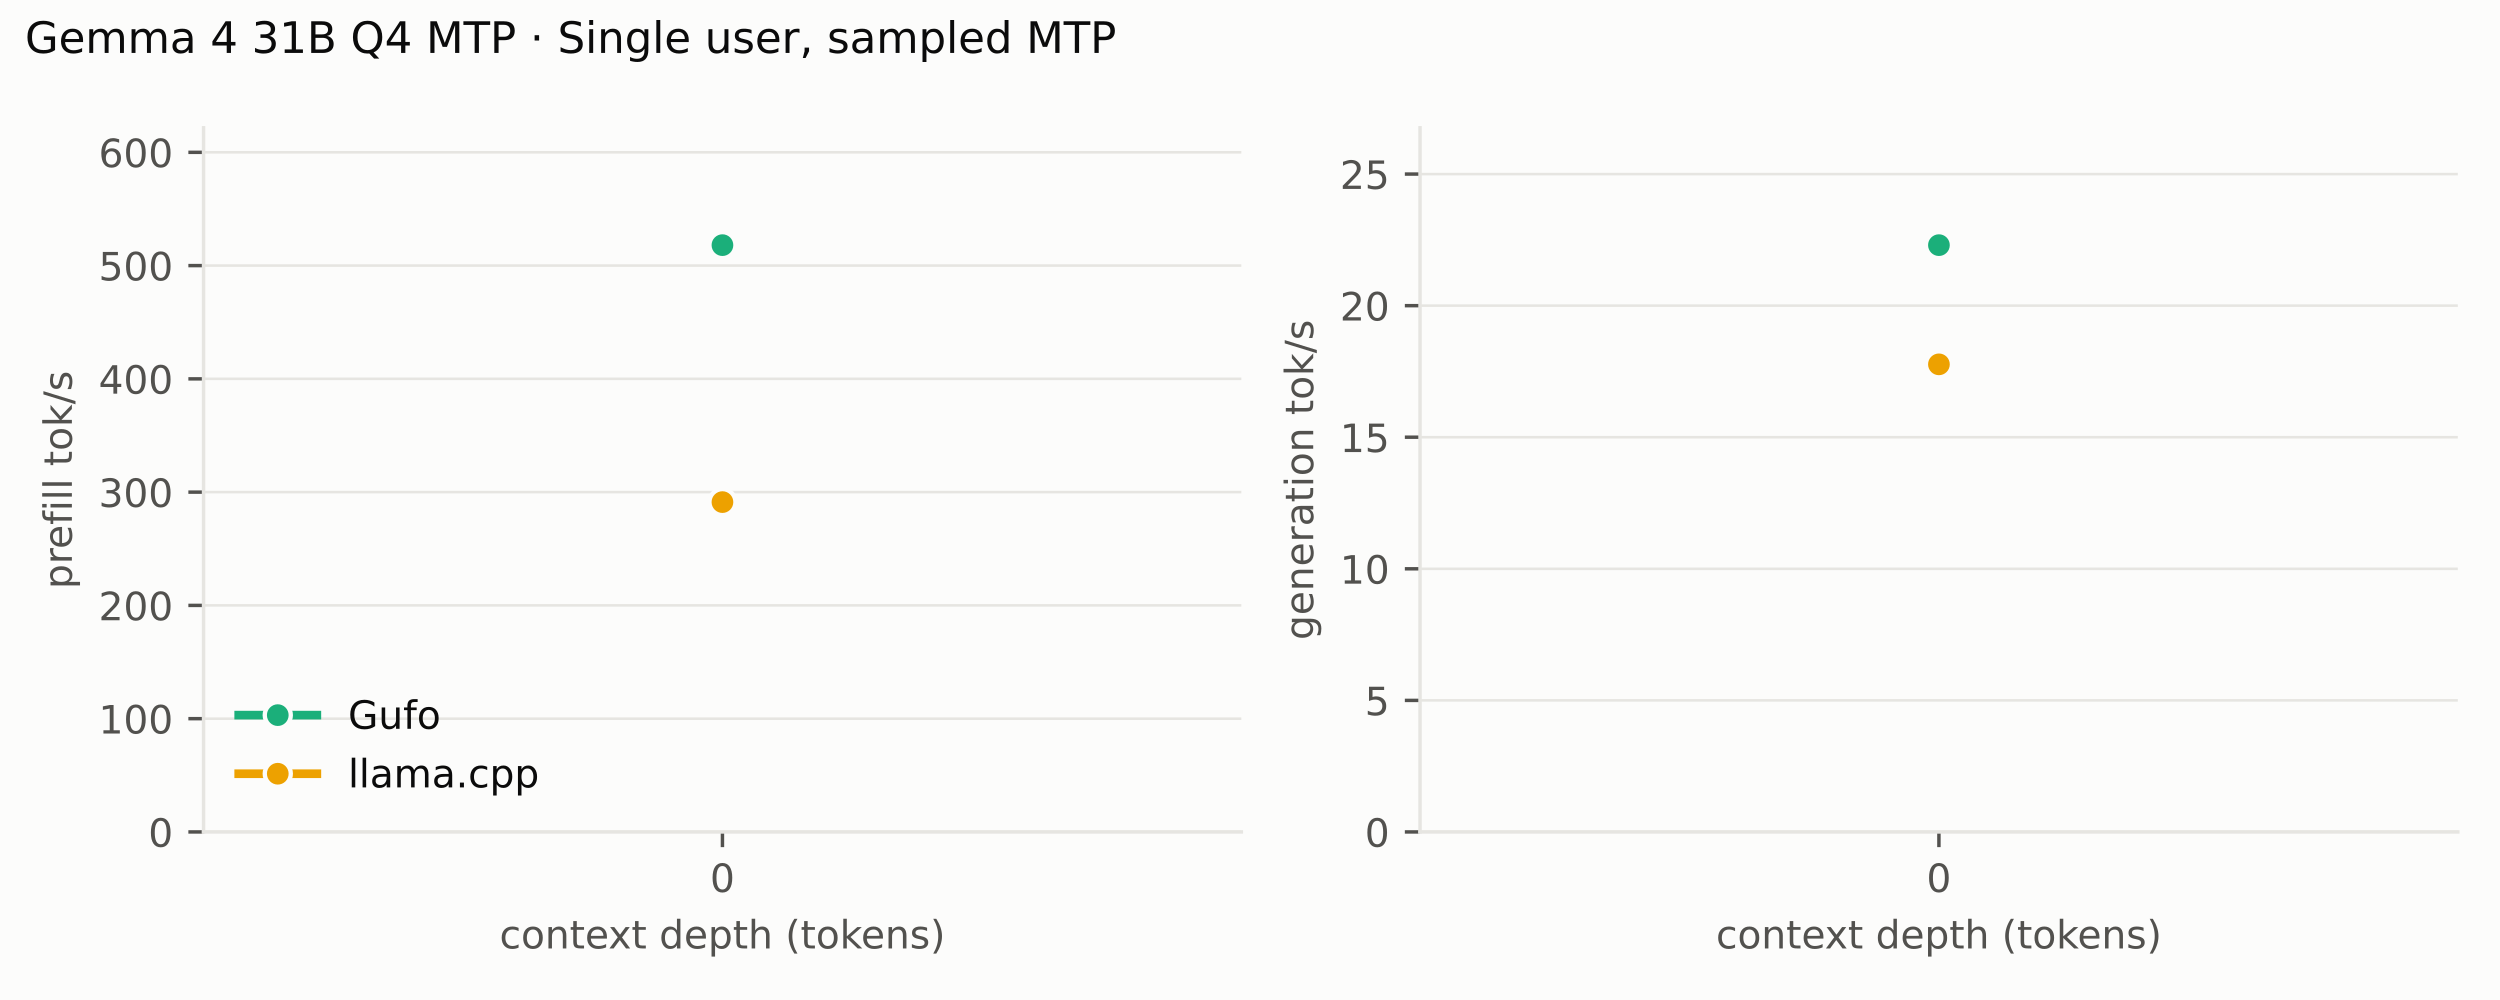
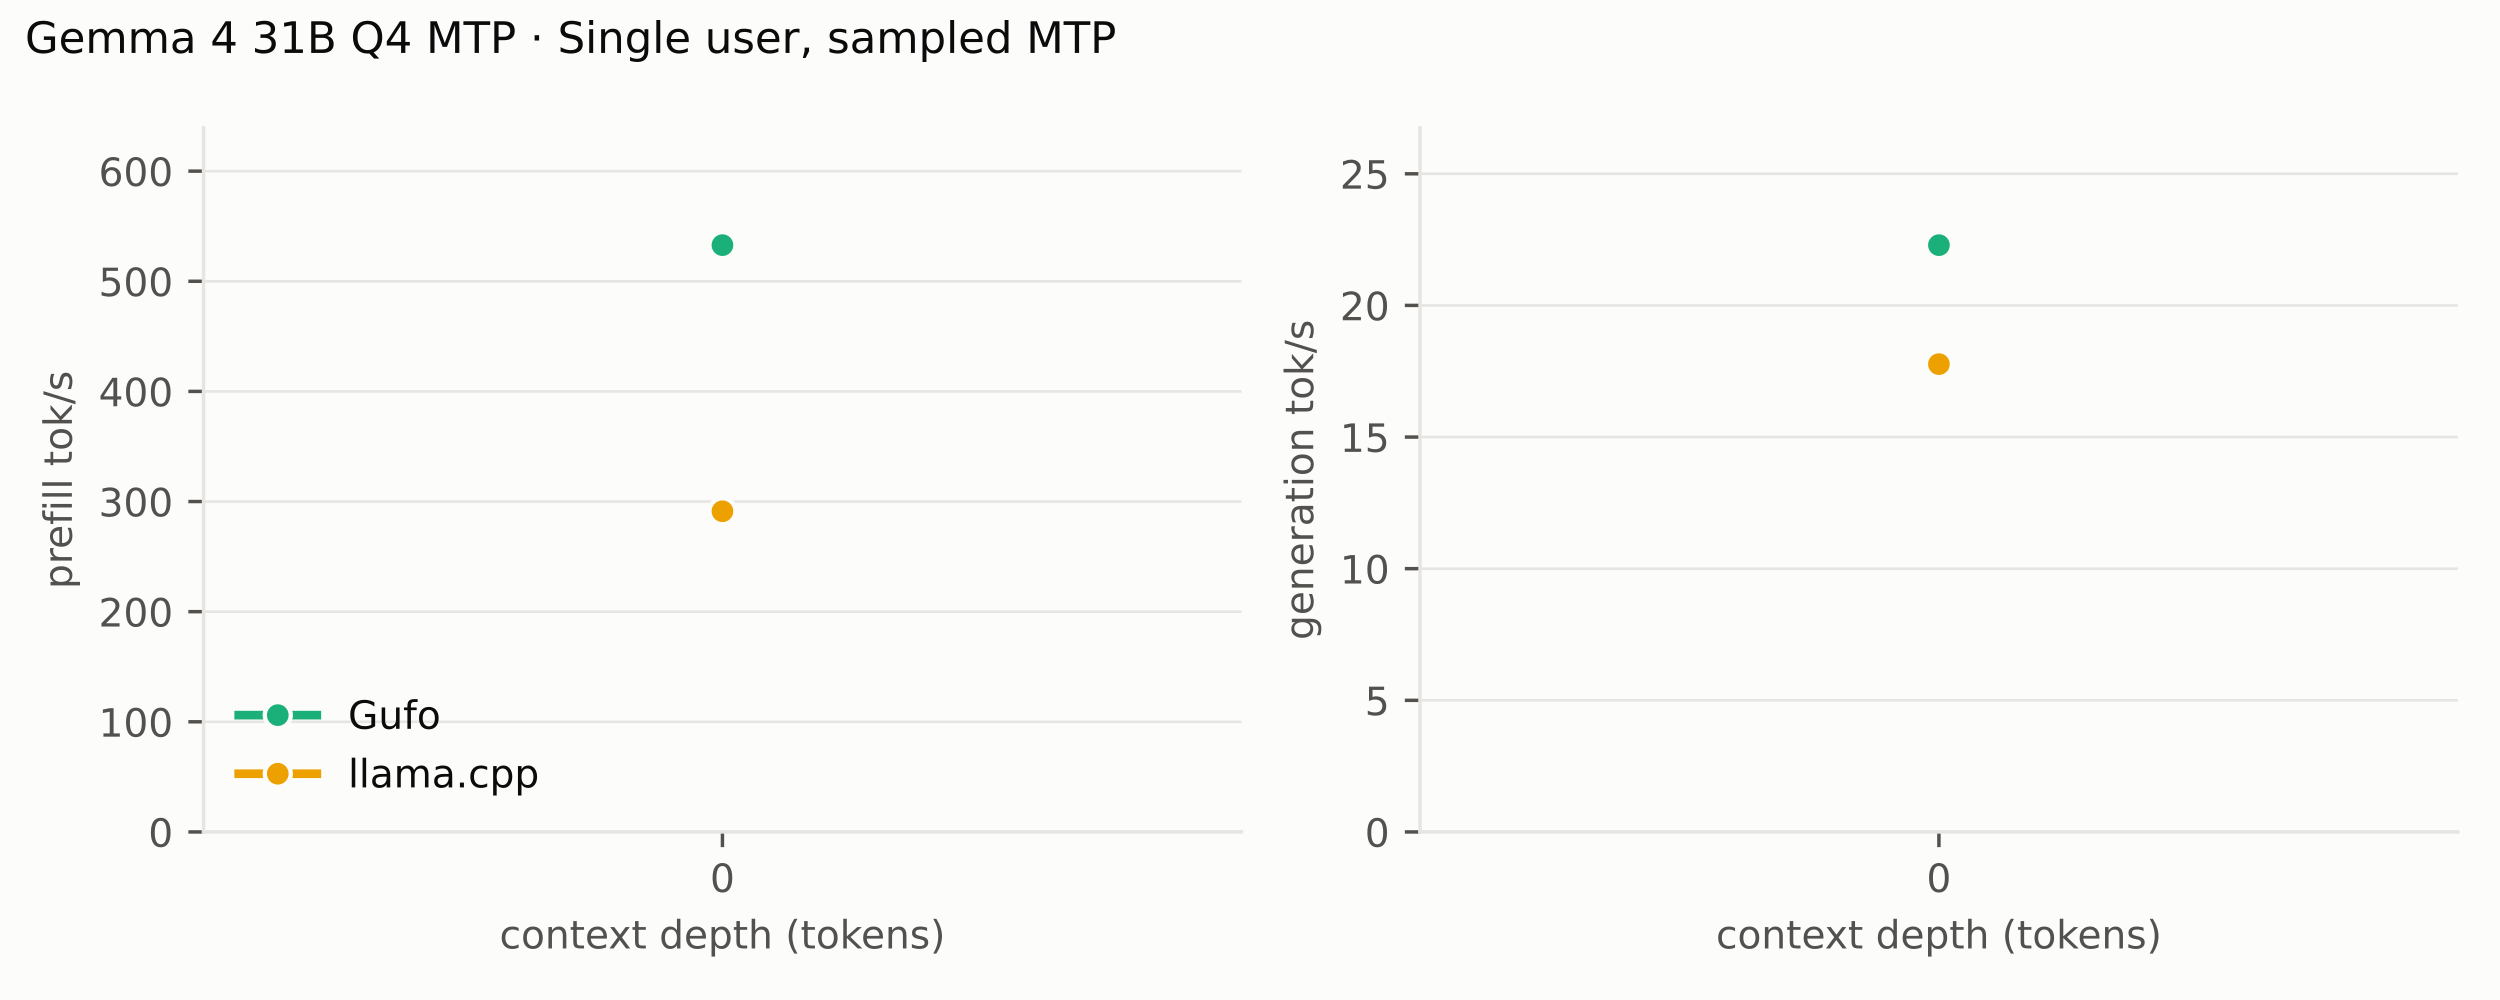
<svg xmlns="http://www.w3.org/2000/svg" xmlns:xlink="http://www.w3.org/1999/xlink" width="576pt" height="230.4pt" viewBox="0 0 576 230.4" version="1.1">
  <defs>
    <style type="text/css">*{stroke-linejoin: round; stroke-linecap: butt}</style>
  </defs>
  <g id="figure_1">
    <g id="patch_1">
      <path d="M 0 230.4 L 576 230.4 L 576 0 L 0 0 z " style="fill: #fcfcfb" />
    </g>
    <g id="axes_1">
      <g id="patch_2">
        <path d="M 46.899 191.679 L 286.003 191.679 L 286.003 29.441 L 46.899 29.441 z " style="fill: #fcfcfb" />
      </g>
      <g id="matplotlib.axis_1">
        <g id="xtick_1">
          <g id="line2d_1">
            <defs>
              <path id="m1ebf051f68" d="M 0 0 L 0 3.5 " style="stroke: #52514e; stroke-width: 0.8" />
            </defs>
            <g>
              <use xlink:href="#m1ebf051f68" x="166.451" y="191.679" style="fill: #52514e; stroke: #52514e; stroke-width: 0.8" />
            </g>
          </g>
          <g id="text_1">
            <text style="font-size: 9px; font-family: 'DejaVu Sans', 'Bitstream Vera Sans', 'Computer Modern Sans Serif', 'Lucida Grande', 'Verdana', 'Geneva', 'Lucid', 'Arial', 'Helvetica', 'Avant Garde', sans-serif; text-anchor: middle; fill: #52514e" x="166.451" y="205.517" transform="rotate(-0 166.4513 205.5172)">0</text>
          </g>
        </g>
        <g id="text_2">
          <text style="font-size: 9px; font-family: 'DejaVu Sans', 'Bitstream Vera Sans', 'Computer Modern Sans Serif', 'Lucida Grande', 'Verdana', 'Geneva', 'Lucid', 'Arial', 'Helvetica', 'Avant Garde', sans-serif; text-anchor: middle; fill: #52514e" x="166.451" y="218.518" transform="rotate(-0 166.4513 218.5179)">context depth (tokens)</text>
        </g>
      </g>
      <g id="matplotlib.axis_2">
        <g id="ytick_1">
          <g id="line2d_2">
            <path d="M 46.899 191.679 L 286.003 191.679 " clip-path="url(#p32bf05df5f)" style="fill: none; stroke: #e6e5e1; stroke-width: 0.6; stroke-linecap: square" />
          </g>
          <g id="line2d_3">
            <defs>
              <path id="m680e5b1e24" d="M 0 0 L -3.5 0 " style="stroke: #52514e; stroke-width: 0.8" />
            </defs>
            <g>
              <use xlink:href="#m680e5b1e24" x="46.899" y="191.679" style="fill: #52514e; stroke: #52514e; stroke-width: 0.8" />
            </g>
          </g>
          <g id="text_3">
            <text style="font-size: 9px; font-family: 'DejaVu Sans', 'Bitstream Vera Sans', 'Computer Modern Sans Serif', 'Lucida Grande', 'Verdana', 'Geneva', 'Lucid', 'Arial', 'Helvetica', 'Avant Garde', sans-serif; text-anchor: end; fill: #52514e" x="39.899" y="195.098" transform="rotate(-0 39.89945 195.0982)">0</text>
          </g>
        </g>
        <g id="ytick_2">
          <g id="line2d_4">
-             <path d="M 46.899 165.581 L 286.003 165.581 " clip-path="url(#p32bf05df5f)" style="fill: none; stroke: #e6e5e1; stroke-width: 0.6; stroke-linecap: square" />
+             <path d="M 46.899 166.305 L 286.003 166.305 " clip-path="url(#p32bf05df5f)" style="fill: none; stroke: #e6e5e1; stroke-width: 0.6; stroke-linecap: square" />
          </g>
          <g id="line2d_5">
            <g>
-               <use xlink:href="#m680e5b1e24" x="46.899" y="165.581" style="fill: #52514e; stroke: #52514e; stroke-width: 0.8" />
+               <use xlink:href="#m680e5b1e24" x="46.899" y="166.305" style="fill: #52514e; stroke: #52514e; stroke-width: 0.8" />
            </g>
          </g>
          <g id="text_4">
-             <text style="font-size: 9px; font-family: 'DejaVu Sans', 'Bitstream Vera Sans', 'Computer Modern Sans Serif', 'Lucida Grande', 'Verdana', 'Geneva', 'Lucid', 'Arial', 'Helvetica', 'Avant Garde', sans-serif; text-anchor: end; fill: #52514e" x="39.899" y="169" transform="rotate(-0 39.89945 169.0001)">100</text>
+             <text style="font-size: 9px; font-family: 'DejaVu Sans', 'Bitstream Vera Sans', 'Computer Modern Sans Serif', 'Lucida Grande', 'Verdana', 'Geneva', 'Lucid', 'Arial', 'Helvetica', 'Avant Garde', sans-serif; text-anchor: end; fill: #52514e" x="39.899" y="169.724" transform="rotate(-0 39.89945 169.7241)">100</text>
          </g>
        </g>
        <g id="ytick_3">
          <g id="line2d_6">
-             <path d="M 46.899 139.483 L 286.003 139.483 " clip-path="url(#p32bf05df5f)" style="fill: none; stroke: #e6e5e1; stroke-width: 0.6; stroke-linecap: square" />
+             <path d="M 46.899 140.931 L 286.003 140.931 " clip-path="url(#p32bf05df5f)" style="fill: none; stroke: #e6e5e1; stroke-width: 0.6; stroke-linecap: square" />
          </g>
          <g id="line2d_7">
            <g>
-               <use xlink:href="#m680e5b1e24" x="46.899" y="139.483" style="fill: #52514e; stroke: #52514e; stroke-width: 0.8" />
+               <use xlink:href="#m680e5b1e24" x="46.899" y="140.931" style="fill: #52514e; stroke: #52514e; stroke-width: 0.8" />
            </g>
          </g>
          <g id="text_5">
-             <text style="font-size: 9px; font-family: 'DejaVu Sans', 'Bitstream Vera Sans', 'Computer Modern Sans Serif', 'Lucida Grande', 'Verdana', 'Geneva', 'Lucid', 'Arial', 'Helvetica', 'Avant Garde', sans-serif; text-anchor: end; fill: #52514e" x="39.899" y="142.902" transform="rotate(-0 39.89945 142.902)">200</text>
+             <text style="font-size: 9px; font-family: 'DejaVu Sans', 'Bitstream Vera Sans', 'Computer Modern Sans Serif', 'Lucida Grande', 'Verdana', 'Geneva', 'Lucid', 'Arial', 'Helvetica', 'Avant Garde', sans-serif; text-anchor: end; fill: #52514e" x="39.899" y="144.35" transform="rotate(-0 39.89945 144.3499)">200</text>
          </g>
        </g>
        <g id="ytick_4">
          <g id="line2d_8">
-             <path d="M 46.899 113.385 L 286.003 113.385 " clip-path="url(#p32bf05df5f)" style="fill: none; stroke: #e6e5e1; stroke-width: 0.6; stroke-linecap: square" />
+             <path d="M 46.899 115.557 L 286.003 115.557 " clip-path="url(#p32bf05df5f)" style="fill: none; stroke: #e6e5e1; stroke-width: 0.6; stroke-linecap: square" />
          </g>
          <g id="line2d_9">
            <g>
-               <use xlink:href="#m680e5b1e24" x="46.899" y="113.385" style="fill: #52514e; stroke: #52514e; stroke-width: 0.8" />
+               <use xlink:href="#m680e5b1e24" x="46.899" y="115.557" style="fill: #52514e; stroke: #52514e; stroke-width: 0.8" />
            </g>
          </g>
          <g id="text_6">
-             <text style="font-size: 9px; font-family: 'DejaVu Sans', 'Bitstream Vera Sans', 'Computer Modern Sans Serif', 'Lucida Grande', 'Verdana', 'Geneva', 'Lucid', 'Arial', 'Helvetica', 'Avant Garde', sans-serif; text-anchor: end; fill: #52514e" x="39.899" y="116.804" transform="rotate(-0 39.89945 116.8038)">300</text>
+             <text style="font-size: 9px; font-family: 'DejaVu Sans', 'Bitstream Vera Sans', 'Computer Modern Sans Serif', 'Lucida Grande', 'Verdana', 'Geneva', 'Lucid', 'Arial', 'Helvetica', 'Avant Garde', sans-serif; text-anchor: end; fill: #52514e" x="39.899" y="118.976" transform="rotate(-0 39.89945 118.9757)">300</text>
          </g>
        </g>
        <g id="ytick_5">
          <g id="line2d_10">
-             <path d="M 46.899 87.287 L 286.003 87.287 " clip-path="url(#p32bf05df5f)" style="fill: none; stroke: #e6e5e1; stroke-width: 0.6; stroke-linecap: square" />
+             <path d="M 46.899 90.183 L 286.003 90.183 " clip-path="url(#p32bf05df5f)" style="fill: none; stroke: #e6e5e1; stroke-width: 0.6; stroke-linecap: square" />
          </g>
          <g id="line2d_11">
            <g>
-               <use xlink:href="#m680e5b1e24" x="46.899" y="87.287" style="fill: #52514e; stroke: #52514e; stroke-width: 0.8" />
+               <use xlink:href="#m680e5b1e24" x="46.899" y="90.183" style="fill: #52514e; stroke: #52514e; stroke-width: 0.8" />
            </g>
          </g>
          <g id="text_7">
-             <text style="font-size: 9px; font-family: 'DejaVu Sans', 'Bitstream Vera Sans', 'Computer Modern Sans Serif', 'Lucida Grande', 'Verdana', 'Geneva', 'Lucid', 'Arial', 'Helvetica', 'Avant Garde', sans-serif; text-anchor: end; fill: #52514e" x="39.899" y="90.706" transform="rotate(-0 39.89945 90.70571)">400</text>
+             <text style="font-size: 9px; font-family: 'DejaVu Sans', 'Bitstream Vera Sans', 'Computer Modern Sans Serif', 'Lucida Grande', 'Verdana', 'Geneva', 'Lucid', 'Arial', 'Helvetica', 'Avant Garde', sans-serif; text-anchor: end; fill: #52514e" x="39.899" y="93.601" transform="rotate(-0 39.89945 93.60148)">400</text>
          </g>
        </g>
        <g id="ytick_6">
          <g id="line2d_12">
-             <path d="M 46.899 61.189 L 286.003 61.189 " clip-path="url(#p32bf05df5f)" style="fill: none; stroke: #e6e5e1; stroke-width: 0.6; stroke-linecap: square" />
+             <path d="M 46.899 64.808 L 286.003 64.808 " clip-path="url(#p32bf05df5f)" style="fill: none; stroke: #e6e5e1; stroke-width: 0.6; stroke-linecap: square" />
          </g>
          <g id="line2d_13">
            <g>
-               <use xlink:href="#m680e5b1e24" x="46.899" y="61.189" style="fill: #52514e; stroke: #52514e; stroke-width: 0.8" />
+               <use xlink:href="#m680e5b1e24" x="46.899" y="64.808" style="fill: #52514e; stroke: #52514e; stroke-width: 0.8" />
            </g>
          </g>
          <g id="text_8">
-             <text style="font-size: 9px; font-family: 'DejaVu Sans', 'Bitstream Vera Sans', 'Computer Modern Sans Serif', 'Lucida Grande', 'Verdana', 'Geneva', 'Lucid', 'Arial', 'Helvetica', 'Avant Garde', sans-serif; text-anchor: end; fill: #52514e" x="39.899" y="64.608" transform="rotate(-0 39.89945 64.60758)">500</text>
+             <text style="font-size: 9px; font-family: 'DejaVu Sans', 'Bitstream Vera Sans', 'Computer Modern Sans Serif', 'Lucida Grande', 'Verdana', 'Geneva', 'Lucid', 'Arial', 'Helvetica', 'Avant Garde', sans-serif; text-anchor: end; fill: #52514e" x="39.899" y="68.227" transform="rotate(-0 39.89945 68.22729)">500</text>
          </g>
        </g>
        <g id="ytick_7">
          <g id="line2d_14">
-             <path d="M 46.899 35.091 L 286.003 35.091 " clip-path="url(#p32bf05df5f)" style="fill: none; stroke: #e6e5e1; stroke-width: 0.6; stroke-linecap: square" />
+             <path d="M 46.899 39.434 L 286.003 39.434 " clip-path="url(#p32bf05df5f)" style="fill: none; stroke: #e6e5e1; stroke-width: 0.6; stroke-linecap: square" />
          </g>
          <g id="line2d_15">
            <g>
-               <use xlink:href="#m680e5b1e24" x="46.899" y="35.091" style="fill: #52514e; stroke: #52514e; stroke-width: 0.8" />
+               <use xlink:href="#m680e5b1e24" x="46.899" y="39.434" style="fill: #52514e; stroke: #52514e; stroke-width: 0.8" />
            </g>
          </g>
          <g id="text_9">
-             <text style="font-size: 9px; font-family: 'DejaVu Sans', 'Bitstream Vera Sans', 'Computer Modern Sans Serif', 'Lucida Grande', 'Verdana', 'Geneva', 'Lucid', 'Arial', 'Helvetica', 'Avant Garde', sans-serif; text-anchor: end; fill: #52514e" x="39.899" y="38.509" transform="rotate(-0 39.89945 38.50945)">600</text>
+             <text style="font-size: 9px; font-family: 'DejaVu Sans', 'Bitstream Vera Sans', 'Computer Modern Sans Serif', 'Lucida Grande', 'Verdana', 'Geneva', 'Lucid', 'Arial', 'Helvetica', 'Avant Garde', sans-serif; text-anchor: end; fill: #52514e" x="39.899" y="42.853" transform="rotate(-0 39.89945 42.8531)">600</text>
          </g>
        </g>
        <g id="text_10">
          <text style="font-size: 9px; font-family: 'DejaVu Sans', 'Bitstream Vera Sans', 'Computer Modern Sans Serif', 'Lucida Grande', 'Verdana', 'Geneva', 'Lucid', 'Arial', 'Helvetica', 'Avant Garde', sans-serif; text-anchor: middle; fill: #52514e" x="16.559" y="110.56" transform="rotate(-90 16.55859 110.56)">prefill tok/s</text>
        </g>
      </g>
      <g id="line2d_16">
        <path d="M 166.451 56.481 " clip-path="url(#p32bf05df5f)" style="fill: none; stroke: #1baf7a; stroke-width: 2; stroke-linecap: square" />
        <defs>
          <path id="m52f97da8ad" d="M 0 3 C 0.796 3 1.559 2.684 2.121 2.121 C 2.684 1.559 3 0.796 3 0 C 3 -0.796 2.684 -1.559 2.121 -2.121 C 1.559 -2.684 0.796 -3 0 -3 C -0.796 -3 -1.559 -2.684 -2.121 -2.121 C -2.684 -1.559 -3 -0.796 -3 0 C -3 0.796 -2.684 1.559 -2.121 2.121 C -1.559 2.684 -0.796 3 0 3 z " style="stroke: #fcfcfb" />
        </defs>
        <g clip-path="url(#p32bf05df5f)">
          <use xlink:href="#m52f97da8ad" x="166.451" y="56.481" style="fill: #1baf7a; stroke: #fcfcfb" />
        </g>
      </g>
      <g id="line2d_17">
-         <path d="M 166.451 115.684 " clip-path="url(#p32bf05df5f)" style="fill: none; stroke: #eda100; stroke-width: 2; stroke-linecap: square" />
+         <path d="M 166.451 117.792 " clip-path="url(#p32bf05df5f)" style="fill: none; stroke: #eda100; stroke-width: 2; stroke-linecap: square" />
        <defs>
          <path id="mb9ac056d34" d="M 0 3 C 0.796 3 1.559 2.684 2.121 2.121 C 2.684 1.559 3 0.796 3 0 C 3 -0.796 2.684 -1.559 2.121 -2.121 C 1.559 -2.684 0.796 -3 0 -3 C -0.796 -3 -1.559 -2.684 -2.121 -2.121 C -2.684 -1.559 -3 -0.796 -3 0 C -3 0.796 -2.684 1.559 -2.121 2.121 C -1.559 2.684 -0.796 3 0 3 z " style="stroke: #fcfcfb" />
        </defs>
        <g clip-path="url(#p32bf05df5f)">
-           <use xlink:href="#mb9ac056d34" x="166.451" y="115.684" style="fill: #eda100; stroke: #fcfcfb" />
+           <use xlink:href="#mb9ac056d34" x="166.451" y="117.792" style="fill: #eda100; stroke: #fcfcfb" />
        </g>
      </g>
      <g id="patch_3">
        <path d="M 46.899 191.679 L 46.899 29.441 " style="fill: none; stroke: #e6e5e1; stroke-width: 0.8; stroke-linejoin: miter; stroke-linecap: square" />
      </g>
      <g id="patch_4">
        <path d="M 46.899 191.679 L 286.003 191.679 " style="fill: none; stroke: #e6e5e1; stroke-width: 0.8; stroke-linejoin: miter; stroke-linecap: square" />
      </g>
      <g id="legend_1">
        <g id="line2d_18">
          <path d="M 54.999 164.766 L 63.999 164.766 L 72.999 164.766 " style="fill: none; stroke: #1baf7a; stroke-width: 2; stroke-linecap: square" />
          <g>
            <use xlink:href="#m52f97da8ad" x="63.999" y="164.766" style="fill: #1baf7a; stroke: #fcfcfb" />
          </g>
        </g>
        <g id="text_11">
          <text style="font-size: 9px; font-family: 'DejaVu Sans', 'Bitstream Vera Sans', 'Computer Modern Sans Serif', 'Lucida Grande', 'Verdana', 'Geneva', 'Lucid', 'Arial', 'Helvetica', 'Avant Garde', sans-serif; text-anchor: start; fill: #0b0b0b" x="80.199" y="167.916" transform="rotate(-0 80.19945 167.9165)">Gufo</text>
        </g>
        <g id="line2d_19">
          <path d="M 54.999 178.267 L 63.999 178.267 L 72.999 178.267 " style="fill: none; stroke: #eda100; stroke-width: 2; stroke-linecap: square" />
          <g>
            <use xlink:href="#mb9ac056d34" x="63.999" y="178.267" style="fill: #eda100; stroke: #fcfcfb" />
          </g>
        </g>
        <g id="text_12">
          <text style="font-size: 9px; font-family: 'DejaVu Sans', 'Bitstream Vera Sans', 'Computer Modern Sans Serif', 'Lucida Grande', 'Verdana', 'Geneva', 'Lucid', 'Arial', 'Helvetica', 'Avant Garde', sans-serif; text-anchor: start; fill: #0b0b0b" x="80.199" y="181.417" transform="rotate(-0 80.19945 181.4172)">llama.cpp</text>
        </g>
      </g>
    </g>
    <g id="axes_2">
      <g id="patch_5">
        <path d="M 327.176 191.679 L 566.28 191.679 L 566.28 29.441 L 327.176 29.441 z " style="fill: #fcfcfb" />
      </g>
      <g id="matplotlib.axis_3">
        <g id="xtick_2">
          <g id="line2d_20">
            <g>
              <use xlink:href="#m1ebf051f68" x="446.728" y="191.679" style="fill: #52514e; stroke: #52514e; stroke-width: 0.8" />
            </g>
          </g>
          <g id="text_13">
            <text style="font-size: 9px; font-family: 'DejaVu Sans', 'Bitstream Vera Sans', 'Computer Modern Sans Serif', 'Lucida Grande', 'Verdana', 'Geneva', 'Lucid', 'Arial', 'Helvetica', 'Avant Garde', sans-serif; text-anchor: middle; fill: #52514e" x="446.728" y="205.517" transform="rotate(-0 446.7282 205.5172)">0</text>
          </g>
        </g>
        <g id="text_14">
          <text style="font-size: 9px; font-family: 'DejaVu Sans', 'Bitstream Vera Sans', 'Computer Modern Sans Serif', 'Lucida Grande', 'Verdana', 'Geneva', 'Lucid', 'Arial', 'Helvetica', 'Avant Garde', sans-serif; text-anchor: middle; fill: #52514e" x="446.728" y="218.518" transform="rotate(-0 446.7282 218.5179)">context depth (tokens)</text>
        </g>
      </g>
      <g id="matplotlib.axis_4">
        <g id="ytick_8">
          <g id="line2d_21">
            <path d="M 327.176 191.679 L 566.28 191.679 " clip-path="url(#pb0f7239e6d)" style="fill: none; stroke: #e6e5e1; stroke-width: 0.6; stroke-linecap: square" />
          </g>
          <g id="line2d_22">
            <g>
              <use xlink:href="#m680e5b1e24" x="327.176" y="191.679" style="fill: #52514e; stroke: #52514e; stroke-width: 0.8" />
            </g>
          </g>
          <g id="text_15">
            <text style="font-size: 9px; font-family: 'DejaVu Sans', 'Bitstream Vera Sans', 'Computer Modern Sans Serif', 'Lucida Grande', 'Verdana', 'Geneva', 'Lucid', 'Arial', 'Helvetica', 'Avant Garde', sans-serif; text-anchor: end; fill: #52514e" x="320.176" y="195.098" transform="rotate(-0 320.1763 195.0982)">0</text>
          </g>
        </g>
        <g id="ytick_9">
          <g id="line2d_23">
-             <path d="M 327.176 161.366 L 566.28 161.366 " clip-path="url(#pb0f7239e6d)" style="fill: none; stroke: #e6e5e1; stroke-width: 0.6; stroke-linecap: square" />
+             <path d="M 327.176 161.352 L 566.28 161.352 " clip-path="url(#pb0f7239e6d)" style="fill: none; stroke: #e6e5e1; stroke-width: 0.6; stroke-linecap: square" />
          </g>
          <g id="line2d_24">
            <g>
-               <use xlink:href="#m680e5b1e24" x="327.176" y="161.366" style="fill: #52514e; stroke: #52514e; stroke-width: 0.8" />
+               <use xlink:href="#m680e5b1e24" x="327.176" y="161.352" style="fill: #52514e; stroke: #52514e; stroke-width: 0.8" />
            </g>
          </g>
          <g id="text_16">
-             <text style="font-size: 9px; font-family: 'DejaVu Sans', 'Bitstream Vera Sans', 'Computer Modern Sans Serif', 'Lucida Grande', 'Verdana', 'Geneva', 'Lucid', 'Arial', 'Helvetica', 'Avant Garde', sans-serif; text-anchor: end; fill: #52514e" x="320.176" y="164.785" transform="rotate(-0 320.1763 164.7846)">5</text>
+             <text style="font-size: 9px; font-family: 'DejaVu Sans', 'Bitstream Vera Sans', 'Computer Modern Sans Serif', 'Lucida Grande', 'Verdana', 'Geneva', 'Lucid', 'Arial', 'Helvetica', 'Avant Garde', sans-serif; text-anchor: end; fill: #52514e" x="320.176" y="164.771" transform="rotate(-0 320.1763 164.771)">5</text>
          </g>
        </g>
        <g id="ytick_10">
          <g id="line2d_25">
-             <path d="M 327.176 131.052 L 566.28 131.052 " clip-path="url(#pb0f7239e6d)" style="fill: none; stroke: #e6e5e1; stroke-width: 0.6; stroke-linecap: square" />
+             <path d="M 327.176 131.025 L 566.28 131.025 " clip-path="url(#pb0f7239e6d)" style="fill: none; stroke: #e6e5e1; stroke-width: 0.6; stroke-linecap: square" />
          </g>
          <g id="line2d_26">
            <g>
-               <use xlink:href="#m680e5b1e24" x="327.176" y="131.052" style="fill: #52514e; stroke: #52514e; stroke-width: 0.8" />
+               <use xlink:href="#m680e5b1e24" x="327.176" y="131.025" style="fill: #52514e; stroke: #52514e; stroke-width: 0.8" />
            </g>
          </g>
          <g id="text_17">
-             <text style="font-size: 9px; font-family: 'DejaVu Sans', 'Bitstream Vera Sans', 'Computer Modern Sans Serif', 'Lucida Grande', 'Verdana', 'Geneva', 'Lucid', 'Arial', 'Helvetica', 'Avant Garde', sans-serif; text-anchor: end; fill: #52514e" x="320.176" y="134.471" transform="rotate(-0 320.1763 134.471)">10</text>
+             <text style="font-size: 9px; font-family: 'DejaVu Sans', 'Bitstream Vera Sans', 'Computer Modern Sans Serif', 'Lucida Grande', 'Verdana', 'Geneva', 'Lucid', 'Arial', 'Helvetica', 'Avant Garde', sans-serif; text-anchor: end; fill: #52514e" x="320.176" y="134.444" transform="rotate(-0 320.1763 134.4438)">10</text>
          </g>
        </g>
        <g id="ytick_11">
          <g id="line2d_27">
-             <path d="M 327.176 100.738 L 566.28 100.738 " clip-path="url(#pb0f7239e6d)" style="fill: none; stroke: #e6e5e1; stroke-width: 0.6; stroke-linecap: square" />
+             <path d="M 327.176 100.698 L 566.28 100.698 " clip-path="url(#pb0f7239e6d)" style="fill: none; stroke: #e6e5e1; stroke-width: 0.6; stroke-linecap: square" />
          </g>
          <g id="line2d_28">
            <g>
-               <use xlink:href="#m680e5b1e24" x="327.176" y="100.738" style="fill: #52514e; stroke: #52514e; stroke-width: 0.8" />
+               <use xlink:href="#m680e5b1e24" x="327.176" y="100.698" style="fill: #52514e; stroke: #52514e; stroke-width: 0.8" />
            </g>
          </g>
          <g id="text_18">
-             <text style="font-size: 9px; font-family: 'DejaVu Sans', 'Bitstream Vera Sans', 'Computer Modern Sans Serif', 'Lucida Grande', 'Verdana', 'Geneva', 'Lucid', 'Arial', 'Helvetica', 'Avant Garde', sans-serif; text-anchor: end; fill: #52514e" x="320.176" y="104.157" transform="rotate(-0 320.1763 104.1574)">15</text>
+             <text style="font-size: 9px; font-family: 'DejaVu Sans', 'Bitstream Vera Sans', 'Computer Modern Sans Serif', 'Lucida Grande', 'Verdana', 'Geneva', 'Lucid', 'Arial', 'Helvetica', 'Avant Garde', sans-serif; text-anchor: end; fill: #52514e" x="320.176" y="104.117" transform="rotate(-0 320.1763 104.1166)">15</text>
          </g>
        </g>
        <g id="ytick_12">
          <g id="line2d_29">
-             <path d="M 327.176 70.425 L 566.28 70.425 " clip-path="url(#pb0f7239e6d)" style="fill: none; stroke: #e6e5e1; stroke-width: 0.6; stroke-linecap: square" />
+             <path d="M 327.176 70.37 L 566.28 70.37 " clip-path="url(#pb0f7239e6d)" style="fill: none; stroke: #e6e5e1; stroke-width: 0.6; stroke-linecap: square" />
          </g>
          <g id="line2d_30">
            <g>
-               <use xlink:href="#m680e5b1e24" x="327.176" y="70.425" style="fill: #52514e; stroke: #52514e; stroke-width: 0.8" />
+               <use xlink:href="#m680e5b1e24" x="327.176" y="70.37" style="fill: #52514e; stroke: #52514e; stroke-width: 0.8" />
            </g>
          </g>
          <g id="text_19">
-             <text style="font-size: 9px; font-family: 'DejaVu Sans', 'Bitstream Vera Sans', 'Computer Modern Sans Serif', 'Lucida Grande', 'Verdana', 'Geneva', 'Lucid', 'Arial', 'Helvetica', 'Avant Garde', sans-serif; text-anchor: end; fill: #52514e" x="320.176" y="73.844" transform="rotate(-0 320.1763 73.84375)">20</text>
+             <text style="font-size: 9px; font-family: 'DejaVu Sans', 'Bitstream Vera Sans', 'Computer Modern Sans Serif', 'Lucida Grande', 'Verdana', 'Geneva', 'Lucid', 'Arial', 'Helvetica', 'Avant Garde', sans-serif; text-anchor: end; fill: #52514e" x="320.176" y="73.789" transform="rotate(-0 320.1763 73.78935)">20</text>
          </g>
        </g>
        <g id="ytick_13">
          <g id="line2d_31">
-             <path d="M 327.176 40.111 L 566.28 40.111 " clip-path="url(#pb0f7239e6d)" style="fill: none; stroke: #e6e5e1; stroke-width: 0.6; stroke-linecap: square" />
+             <path d="M 327.176 40.043 L 566.28 40.043 " clip-path="url(#pb0f7239e6d)" style="fill: none; stroke: #e6e5e1; stroke-width: 0.6; stroke-linecap: square" />
          </g>
          <g id="line2d_32">
            <g>
-               <use xlink:href="#m680e5b1e24" x="327.176" y="40.111" style="fill: #52514e; stroke: #52514e; stroke-width: 0.8" />
+               <use xlink:href="#m680e5b1e24" x="327.176" y="40.043" style="fill: #52514e; stroke: #52514e; stroke-width: 0.8" />
            </g>
          </g>
          <g id="text_20">
-             <text style="font-size: 9px; font-family: 'DejaVu Sans', 'Bitstream Vera Sans', 'Computer Modern Sans Serif', 'Lucida Grande', 'Verdana', 'Geneva', 'Lucid', 'Arial', 'Helvetica', 'Avant Garde', sans-serif; text-anchor: end; fill: #52514e" x="320.176" y="43.53" transform="rotate(-0 320.1763 43.53012)">25</text>
+             <text style="font-size: 9px; font-family: 'DejaVu Sans', 'Bitstream Vera Sans', 'Computer Modern Sans Serif', 'Lucida Grande', 'Verdana', 'Geneva', 'Lucid', 'Arial', 'Helvetica', 'Avant Garde', sans-serif; text-anchor: end; fill: #52514e" x="320.176" y="43.462" transform="rotate(-0 320.1763 43.46212)">25</text>
          </g>
        </g>
        <g id="text_21">
          <text style="font-size: 9px; font-family: 'DejaVu Sans', 'Bitstream Vera Sans', 'Computer Modern Sans Serif', 'Lucida Grande', 'Verdana', 'Geneva', 'Lucid', 'Arial', 'Helvetica', 'Avant Garde', sans-serif; text-anchor: middle; fill: #52514e" x="302.562" y="110.56" transform="rotate(-90 302.5617 110.56)">generation tok/s</text>
        </g>
      </g>
      <g id="line2d_33">
        <path d="M 446.728 56.481 " clip-path="url(#pb0f7239e6d)" style="fill: none; stroke: #1baf7a; stroke-width: 2; stroke-linecap: square" />
        <g clip-path="url(#pb0f7239e6d)">
          <use xlink:href="#m52f97da8ad" x="446.728" y="56.481" style="fill: #1baf7a; stroke: #fcfcfb" />
        </g>
      </g>
      <g id="line2d_34">
-         <path d="M 446.728 83.945 " clip-path="url(#pb0f7239e6d)" style="fill: none; stroke: #eda100; stroke-width: 2; stroke-linecap: square" />
+         <path d="M 446.728 83.896 " clip-path="url(#pb0f7239e6d)" style="fill: none; stroke: #eda100; stroke-width: 2; stroke-linecap: square" />
        <g clip-path="url(#pb0f7239e6d)">
-           <use xlink:href="#mb9ac056d34" x="446.728" y="83.945" style="fill: #eda100; stroke: #fcfcfb" />
+           <use xlink:href="#mb9ac056d34" x="446.728" y="83.896" style="fill: #eda100; stroke: #fcfcfb" />
        </g>
      </g>
      <g id="patch_6">
        <path d="M 327.176 191.679 L 327.176 29.441 " style="fill: none; stroke: #e6e5e1; stroke-width: 0.8; stroke-linejoin: miter; stroke-linecap: square" />
      </g>
      <g id="patch_7">
        <path d="M 327.176 191.679 L 566.28 191.679 " style="fill: none; stroke: #e6e5e1; stroke-width: 0.8; stroke-linejoin: miter; stroke-linecap: square" />
      </g>
    </g>
    <g id="text_22">
      <text style="font-size: 10px; font-family: 'DejaVu Sans', 'Bitstream Vera Sans', 'Computer Modern Sans Serif', 'Lucida Grande', 'Verdana', 'Geneva', 'Lucid', 'Arial', 'Helvetica', 'Avant Garde', sans-serif; text-anchor: start; fill: #0b0b0b" x="5.76" y="12.206" transform="rotate(-0 5.76 12.20644)">Gemma 4 31B Q4 MTP · Single user, sampled MTP</text>
    </g>
  </g>
  <defs>
    <clipPath id="p32bf05df5f">
      <rect x="46.899" y="29.441" width="239.104" height="162.239" />
    </clipPath>
    <clipPath id="pb0f7239e6d">
      <rect x="327.176" y="29.441" width="239.104" height="162.239" />
    </clipPath>
  </defs>
</svg>
